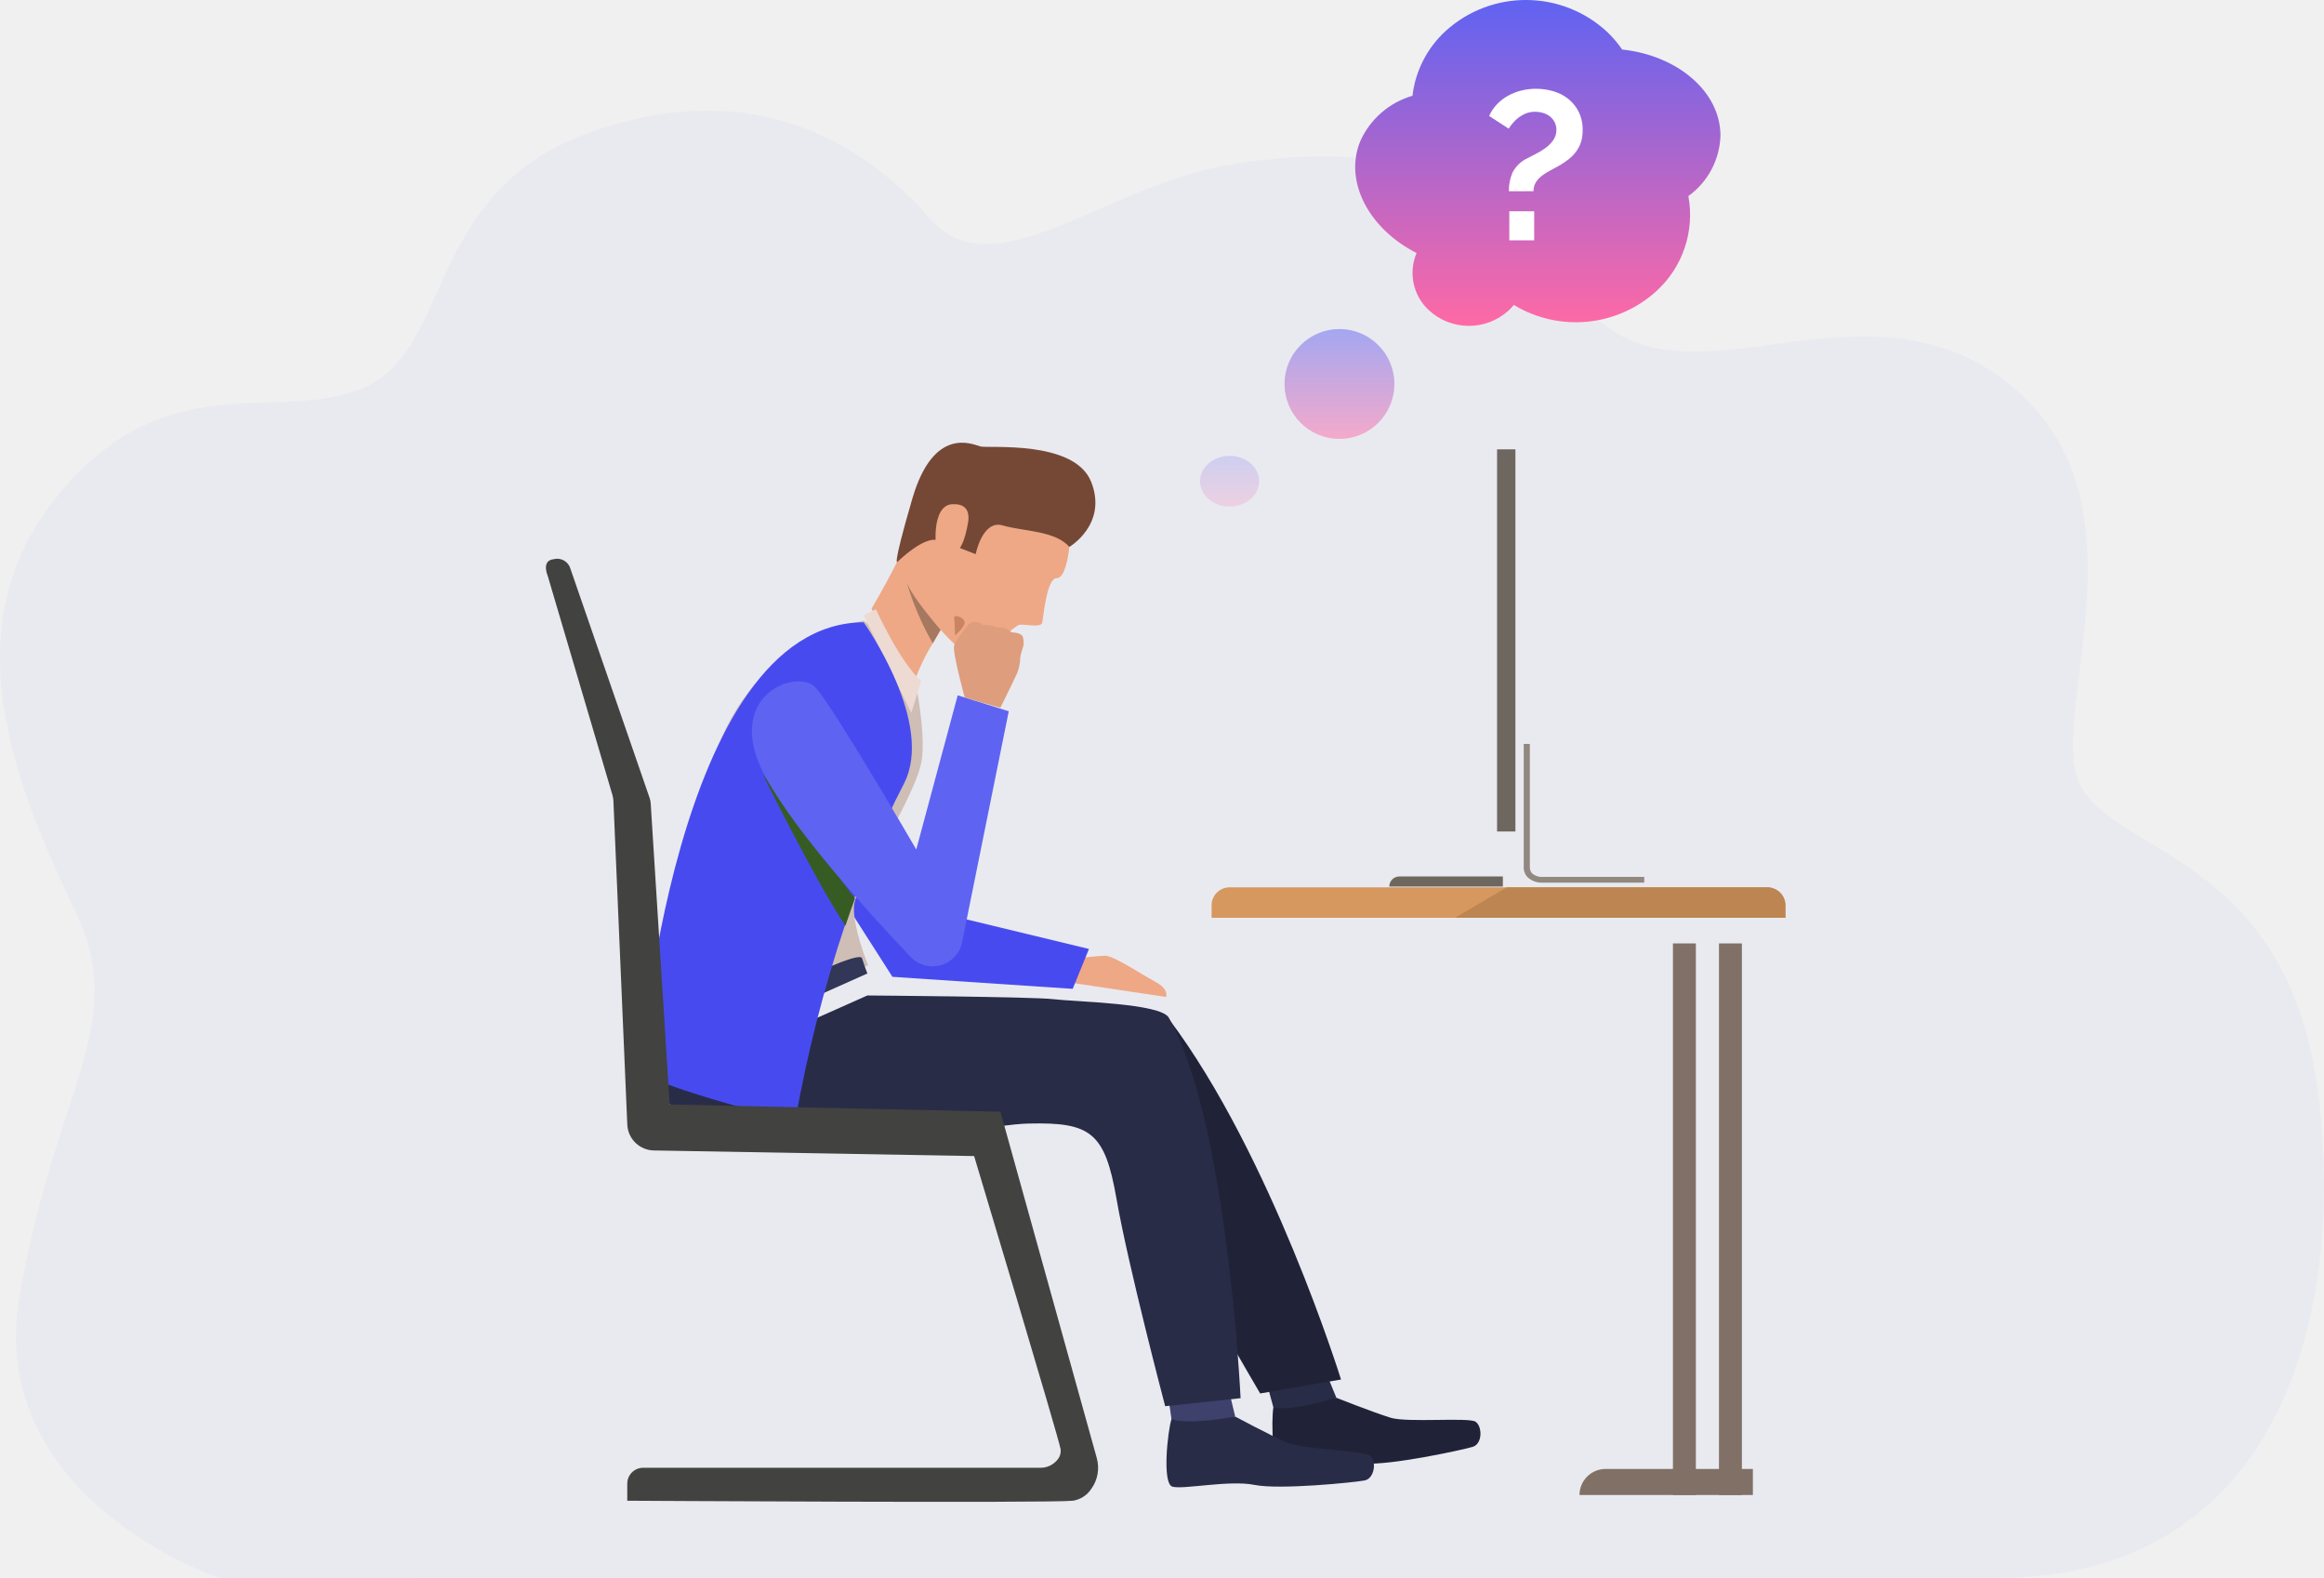
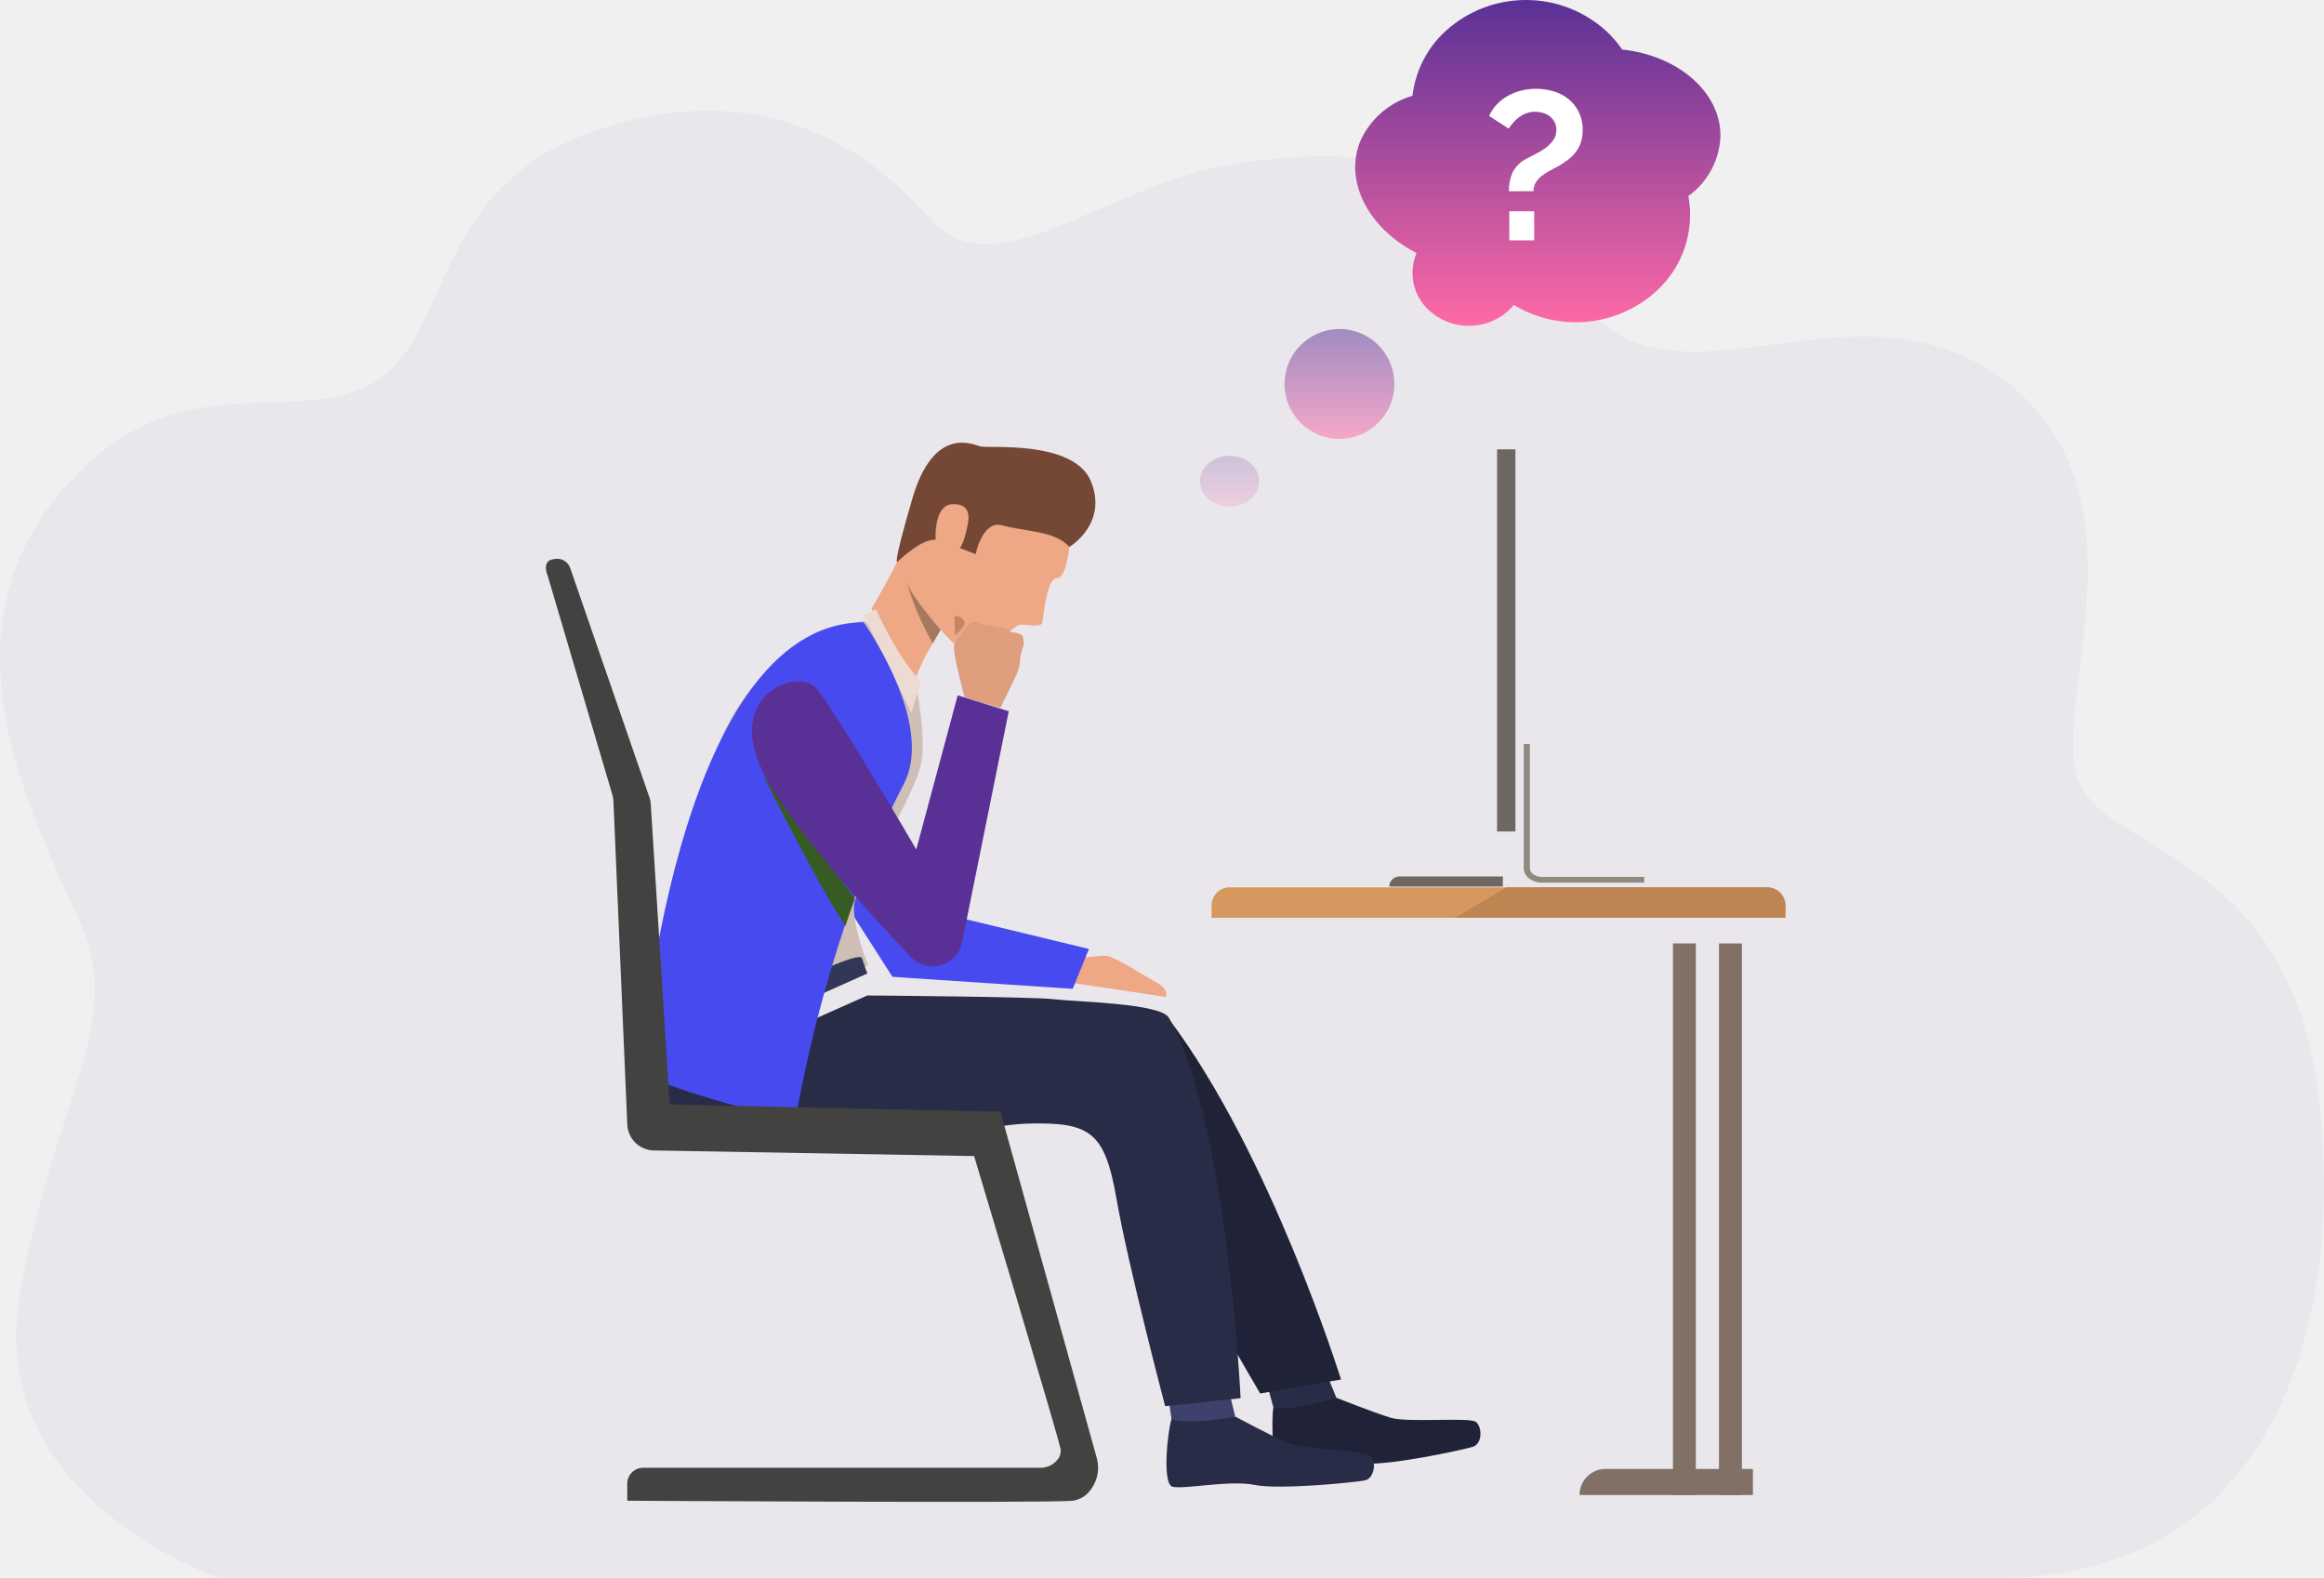
<svg xmlns="http://www.w3.org/2000/svg" width="275" height="186.666" viewBox="0 0 275 186.666">
  <defs>
    <linearGradient id="linear-gradient" x1="0.5" x2="0.5" y2="1" gradientUnits="objectBoundingBox">
-       <stop offset="0" stop-color="#5f63f2" />
+       <stop offset="0" stop-color="#593196" />
      <stop offset="1" stop-color="#ff69a5" />
    </linearGradient>
  </defs>
  <g id="Group_1585" data-name="Group 1585" transform="translate(-340 -616.5)">
-     <path id="Path_1010" data-name="Path 1010" d="M580.85,282.735s-27.8-9.3-23.618-33.439S570,217.378,564.125,204.6s-15.914-32.912-2.758-49.462,26.58-8.68,36.82-13.31,7.09-23.146,26.521-30.091,32.54,1.389,40.225,10.184,20.794-4.166,36.164-6.481,29.383-.926,40.232,15.276,31.926-2.778,49.867,9.722,7.625,35.646,9.167,46.294,24.829,8.433,28.781,38.242c3.508,26.46-4.513,57.755-37.948,57.755Z" transform="translate(-214.9 520.432)" fill="#5f63f2" opacity="0.05" />
+     <path id="Path_1010" data-name="Path 1010" d="M580.85,282.735s-27.8-9.3-23.618-33.439S570,217.378,564.125,204.6s-15.914-32.912-2.758-49.462,26.58-8.68,36.82-13.31,7.09-23.146,26.521-30.091,32.54,1.389,40.225,10.184,20.794-4.166,36.164-6.481,29.383-.926,40.232,15.276,31.926-2.778,49.867,9.722,7.625,35.646,9.167,46.294,24.829,8.433,28.781,38.242c3.508,26.46-4.513,57.755-37.948,57.755Z" transform="translate(-214.9 520.432)" fill="#593196" opacity="0.05" />
    <g id="Group_1584" data-name="Group 1584" transform="translate(404.603 616.5)">
      <path id="Path_521" data-name="Path 521" d="M2045.828,1564.455s.029-2.815-4.078-3.012c-4.717-.226-35.4-.425-35.4-.425l.2,2.995Z" transform="translate(-1992.736 -1431.411)" fill="#d6985e" />
      <g id="Group_515" data-name="Group 515" transform="translate(0 52.37)">
        <g id="Group_511" data-name="Group 511" transform="translate(11.169 0)">
          <g id="Group_482" data-name="Group 482" transform="translate(50.472 60.681)">
            <path id="Path_522" data-name="Path 522" d="M1903.891,1474.176c.112-.435.054-1.107-1.394-1.868s-4.676-2.953-5.786-3.012a30.628,30.628,0,0,0-3.245.32c-.449-.01-1.314,2.8-1.314,2.8Z" transform="translate(-1892.152 -1469.29)" fill="#eea886" />
          </g>
          <g id="Group_483" data-name="Group 483" transform="translate(19.361 37.246)">
            <path id="Path_523" data-name="Path 523" d="M1947.839,1333.1l9.675,17.852,19.849,4.791-1.923,4.719-21.333-1.422-10.468-16.373Z" transform="translate(-1943.64 -1333.103)" fill="#474bef" />
          </g>
          <g id="Group_486" data-name="Group 486" transform="translate(74.79 112.953)">
            <g id="Group_485" data-name="Group 485">
              <g id="Group_484" data-name="Group 484">
                <path id="Path_524" data-name="Path 524" d="M1690.906,1766.32s4.439,1.754,6.422,2.363,9.245-.076,10.051.47.84,2.608-.327,2.969-9.841,2.235-12.865,1.967-8.347,1.52-9.617,1.288-1.381-6.479-1.113-7.919S1690.906,1766.32,1690.906,1766.32Z" transform="translate(-1683.337 -1766.294)" fill="#202338" />
              </g>
            </g>
          </g>
          <g id="Group_489" data-name="Group 489" transform="translate(74.208 110.476)">
            <g id="Group_488" data-name="Group 488" transform="translate(0)">
              <g id="Group_487" data-name="Group 487">
                <path id="Path_525" data-name="Path 525" d="M1786.288,1751.478l1.021,2.5s-5.351,1.67-7.45,1.14l-.7-2.552Z" transform="translate(-1779.158 -1751.478)" fill="#292c47" />
              </g>
            </g>
          </g>
          <g id="Group_492" data-name="Group 492" transform="translate(62.257 114.797)">
            <g id="Group_491" data-name="Group 491" transform="translate(0)">
              <g id="Group_490" data-name="Group 490">
                <path id="Path_526" data-name="Path 526" d="M1762.28,1777.732s4.187,2.235,6.079,3.061,9.189.953,9.921,1.585.506,2.683-.7,2.912-10.054,1.124-13.023.522-8.48.58-9.712.209-.555-6.587-.107-7.987S1762.28,1777.732,1762.28,1777.732Z" transform="translate(-1754.146 -1777.323)" fill="#292c47" />
              </g>
            </g>
          </g>
          <g id="Group_495" data-name="Group 495" transform="translate(62.476 112.604)">
            <g id="Group_494" data-name="Group 494" transform="translate(0)">
              <g id="Group_493" data-name="Group 493">
                <path id="Path_527" data-name="Path 527" d="M1853.685,1764.207l.626,2.6s-5.524,1.063-7.541.3l-.374-2.612Z" transform="translate(-1846.396 -1764.207)" fill="#3d416b" />
              </g>
            </g>
          </g>
          <g id="Group_496" data-name="Group 496" transform="translate(2.294 65.76)">
            <path id="Path_528" data-name="Path 528" d="M1801.566,1484.047s19.091.147,21.432.437c2.537.314,12.132.408,13.331,2,12.107,16.09,20.347,42.622,20.347,42.622l-9.568,1.65s-9.253-15.7-13.129-23.861c-3.48-7.324-6.457-9.206-13.765-9.045s-30.679-1.249-44.154-2.711Z" transform="translate(-1776.059 -1484.047)" fill="#202338" />
          </g>
          <g id="Group_497" data-name="Group 497" transform="translate(1.927 21.045)">
            <path id="Path_529" data-name="Path 529" d="M2084.159,1243.478s1.873,7.718,1.414,11.972-7.685,14.921-8.029,17.29,1.633,7.266,1.633,7.266l-25.019,10.881a138.72,138.72,0,0,1,1.07-14.884c1.028-8.077,4.267-14.468,5.4-19.033a23.377,23.377,0,0,1,18.024-17.741Z" transform="translate(-2054.157 -1239.23)" fill="#cfbeb6" />
          </g>
          <g id="Group_498" data-name="Group 498" transform="translate(1.927 65.39)">
            <path id="Path_530" data-name="Path 530" d="M1867.749,1481.834s19.662.147,22,.437c2.537.314,12.7.466,13.67,2.189,6.937,12.268,8.495,45.013,8.495,45.013l-8.925.945s-4.385-16.619-5.76-24.534-3.095-9.066-10.4-8.9-35.929,7.322-44.015-4.053Z" transform="translate(-1842.813 -1481.834)" fill="#292c47" />
          </g>
          <g id="Group_499" data-name="Group 499" transform="translate(31.181 0.835)">
            <path id="Path_531" data-name="Path 531" d="M1975.815,1138.2s-.233,4.733-1.606,4.715c-1.134-.015-1.552,4.523-1.679,5.231s-2.155.13-2.765.288-4.621,4.071-6.159,3.39-6.709-6.505-7.377-9.248,2.892-11.419,6.2-14.061S1976.185,1129.915,1975.815,1138.2Z" transform="translate(-1956.147 -1127.715)" fill="#eea886" />
          </g>
          <g id="Group_500" data-name="Group 500" transform="translate(27.358 6.314)">
            <path id="Path_532" data-name="Path 532" d="M2047.72,1175.336s-.236.38-.589.973c-.26.436-.585.988-.927,1.588a24.15,24.15,0,0,0-2.211,4.629c-.44,1.9-5.033-8.738-5.033-8.738a91.1,91.1,0,0,0,5.964-11.992C2047.564,1155.24,2047.72,1175.336,2047.72,1175.336Z" transform="translate(-2038.959 -1160.481)" fill="#eea886" />
          </g>
          <g id="Group_501" data-name="Group 501" transform="translate(30.337)">
            <path id="Path_533" data-name="Path 533" d="M1959.779,1135.05s4.563-2.678,2.589-7.689-12.2-3.944-13.118-4.2-5.52-2.48-8.052,6.183-1.721,7.438-1.721,7.438,3.067-3.016,4.691-2.524c1.763.534,4.528,1.649,4.528,1.649s.8-4.106,3.2-3.4S1958.13,1133.112,1959.779,1135.05Z" transform="translate(-1939.353 -1122.72)" fill="#754836" />
          </g>
          <g id="Group_502" data-name="Group 502" transform="translate(34.933 7.27)">
            <path id="Path_534" data-name="Path 534" d="M2027.474,1168.939c.109-.564.772-2.875-1.772-2.733s-2,5.513-1.713,5.739S2026.56,1173.682,2027.474,1168.939Z" transform="translate(-2023.736 -1166.2)" fill="#eea886" />
          </g>
          <g id="Group_503" data-name="Group 503" transform="translate(31.525 16.555)">
            <path id="Path_535" data-name="Path 535" d="M2046.275,1227.314c-.26.437-.585.987-.927,1.588a33.527,33.527,0,0,1-3.078-7.175C2042.9,1223.436,2046.275,1227.314,2046.275,1227.314Z" transform="translate(-2042.271 -1221.727)" fill="#a77860" />
          </g>
          <g id="Group_504" data-name="Group 504" transform="translate(37.127 20.506)">
            <path id="Path_536" data-name="Path 536" d="M2026.406,1247.657s-.033-1.577-.1-2.06,1.02-.157,1.221.405S2026.406,1247.657,2026.406,1247.657Z" transform="translate(-2026.299 -1245.362)" fill="#c98462" />
          </g>
          <g id="Group_505" data-name="Group 505" transform="translate(37.104 21.199)">
            <path id="Path_537" data-name="Path 537" d="M1995.148,1245.269a3.032,3.032,0,0,1,.091,1.025s-.2.6-.311,1.036a2.775,2.775,0,0,0-.072.339,5.581,5.581,0,0,1-.348,1.856c-.331.777-2.012,4.159-2.012,4.159l-2.368-.658-1.862-.592s-1.466-5.338-1.246-6.1a2,2,0,0,1,.075-.212,7.473,7.473,0,0,1,.891-1.3c.064-.115.781-1.217,1.188-1.271a1.393,1.393,0,0,1,1.247.36,3.4,3.4,0,0,1,1.739.287,2.079,2.079,0,0,1,1.654.568S1994.867,1244.746,1995.148,1245.269Z" transform="translate(-1986.997 -1243.531)" fill="#de9d7d" />
          </g>
          <g id="Group_506" data-name="Group 506" transform="translate(26.422 19.701)">
            <path id="Path_538" data-name="Path 538" d="M2056.614,1234.888s2.893,6.337,5.366,8.486l-1.167,3.77-5.646-11.53Z" transform="translate(-2055.166 -1234.888)" fill="#eddad3" />
          </g>
          <g id="Group_507" data-name="Group 507" transform="translate(18.536 60.85)">
            <path id="Path_539" data-name="Path 539" d="M2099.3,1472.2s-.36-.906-.634-1.8-7.693,2.78-7.693,2.78l1.785,1.94Z" transform="translate(-2090.969 -1470.261)" fill="#323657" />
          </g>
          <g id="Group_508" data-name="Group 508" transform="translate(0 21.242)">
            <path id="Path_540" data-name="Path 540" d="M2092.535,1258.344c-.707,1.36-1.381,2.741-2.021,4.132h0c-1.409,3.059-2.661,6.168-3.766,9.211q-.592,1.627-1.128,3.224a160.43,160.43,0,0,0-5.955,23.413s-15.93-3.983-18.31-5.956c0,0,3.883-53.006,26.422-53.138h0C2087.916,1239.429,2096.248,1251.2,2092.535,1258.344Z" transform="translate(-2061.354 -1239.23)" fill="#474bef" />
          </g>
          <g id="Group_509" data-name="Group 509" transform="translate(14.477 39.205)">
            <path id="Path_541" data-name="Path 541" d="M2110.143,1360.047q-.592,1.626-1.128,3.224c-3.507-5.213-9.693-17.745-9.789-17.94Z" transform="translate(-2099.226 -1345.331)" fill="#375c23" />
          </g>
          <g id="Group_510" data-name="Group 510" transform="translate(13.199 28.235)">
-             <path id="Path_542" data-name="Path 542" d="M2021.314,1283.192l6.043,1.885-5.576,27.591a3.581,3.581,0,0,1-6.032,1.473c-5.205-5.484-13.456-14.63-17.065-21.087-5.475-9.8,3.661-13.207,5.854-10.739s11.874,19.111,11.874,19.111Z" transform="translate(-1996.961 -1281.543)" fill="#5f63f2" />
+             <path id="Path_542" data-name="Path 542" d="M2021.314,1283.192l6.043,1.885-5.576,27.591a3.581,3.581,0,0,1-6.032,1.473c-5.205-5.484-13.456-14.63-17.065-21.087-5.475-9.8,3.661-13.207,5.854-10.739s11.874,19.111,11.874,19.111Z" transform="translate(-1996.961 -1281.543)" fill="#593196" />
          </g>
        </g>
        <path id="Path_543" data-name="Path 543" d="M1940.441,1206.2l9.361,27.088a2.422,2.422,0,0,1,.128.638l2.245,35.618,39.138.86,11.4,40.965a4.256,4.256,0,0,1-.63,3.625,3.186,3.186,0,0,1-2.2,1.428c-2.481.3-52.727,0-52.727,0v-2.049a1.881,1.881,0,0,1,1.912-1.849h46.973a2.553,2.553,0,0,0,1.995-.925,1.61,1.61,0,0,0,.4-1.267c-.207-1.306-10.235-34.682-10.235-34.682l-37.844-.662a3.206,3.206,0,0,1-3.195-3.016l-1.644-38.325a3.03,3.03,0,0,0-.12-.719l-7.65-25.9s-.8-1.805.672-1.98A1.635,1.635,0,0,1,1940.441,1206.2Z" transform="translate(-1937.535 -1191.263)" fill="#424240" />
        <path id="Path_544" data-name="Path 544" d="M1505.811,1425.752v1.338h67.9v-1.338a2.138,2.138,0,0,0-1.994-2.258H1507.8A2.139,2.139,0,0,0,1505.811,1425.752Z" transform="translate(-1427.044 -1370.893)" fill="#d6985e" />
        <path id="Rectangle_91" data-name="Rectangle 91" d="M3.083,0H20.518a0,0,0,0,1,0,0V3.083a0,0,0,0,1,0,0H0a0,0,0,0,1,0,0v0A3.083,3.083,0,0,1,3.083,0Z" transform="translate(122.3 121.401)" fill="#807066" />
        <rect id="Rectangle_92" data-name="Rectangle 92" width="2.712" height="65.253" transform="translate(138.804 59.232)" fill="#807066" />
        <rect id="Rectangle_93" data-name="Rectangle 93" width="2.712" height="65.253" transform="translate(133.356 59.232)" fill="#807066" />
        <rect id="Rectangle_94" data-name="Rectangle 94" width="2.171" height="45.207" transform="translate(112.546 0.785)" fill="#6e6760" />
        <g id="Group_512" data-name="Group 512" transform="translate(115.703 35.63)">
          <path id="Path_545" data-name="Path 545" d="M1601.964,1341.762H1613.9v-.68h-11.941a1.791,1.791,0,0,1-1.331-.413,1.051,1.051,0,0,1-.265-.78l0-.022v-14.515h-.724v14.479a1.708,1.708,0,0,0,.438,1.281A2.473,2.473,0,0,0,1601.964,1341.762Z" transform="translate(-1599.641 -1325.353)" fill="#918880" />
        </g>
        <path id="Rectangle_95" data-name="Rectangle 95" d="M1.191,0H13.44a0,0,0,0,1,0,0V1.191a0,0,0,0,1,0,0H0a0,0,0,0,1,0,0v0A1.191,1.191,0,0,1,1.191,0Z" transform="translate(99.792 51.31)" fill="#6e6760" />
        <path id="Path_546" data-name="Path 546" d="M1505.811,1427.09h39.09v-1.338a2.162,2.162,0,0,0-2.051-2.258h-30.918Z" transform="translate(-1398.234 -1370.893)" fill="#bc8551" />
      </g>
      <g id="Group_1583" data-name="Group 1583" transform="translate(77.698 0)">
        <ellipse id="Ellipse_110" data-name="Ellipse 110" cx="3.5" cy="3" rx="3.5" ry="3" transform="translate(-0.302 53.924)" opacity="0.2" fill="url(#linear-gradient)" />
        <circle id="Ellipse_111" data-name="Ellipse 111" cx="6.5" cy="6.5" r="6.5" transform="translate(9.698 38.924)" opacity="0.5" fill="url(#linear-gradient)" />
        <path id="Path_1008" data-name="Path 1008" d="M916.276,89.427c.016-5.205-5.05-9.519-11.638-10.22a12.915,12.915,0,0,0-1.78-2.092,14.13,14.13,0,0,0-19.1-.1,12.343,12.343,0,0,0-3.93,7.665,9.718,9.718,0,0,0-6.2,5.429c-1.9,4.754,1.053,10.3,6.688,13.175a6,6,0,0,0,1.445,6.754,6.981,6.981,0,0,0,9.438.048,6.437,6.437,0,0,0,.621-.666,14.172,14.172,0,0,0,16.857-1.619,12.194,12.194,0,0,0,3.8-11.257A9.161,9.161,0,0,0,916.276,89.427Z" transform="translate(-854.993 -73.349)" fill="url(#linear-gradient)" />
        <g id="Group_516" data-name="Group 516" transform="translate(33.908 10.511)">
          <path id="Path_563" data-name="Path 563" d="M1633.9,844.007a5.431,5.431,0,0,1,.424-2.194,3.752,3.752,0,0,1,1.751-1.7q.4-.224.982-.511a8.106,8.106,0,0,0,1.141-.685,4.043,4.043,0,0,0,.942-.935,2.064,2.064,0,0,0,.385-1.234,1.935,1.935,0,0,0-.212-.922,2.138,2.138,0,0,0-.557-.673,2.367,2.367,0,0,0-.809-.411,3.312,3.312,0,0,0-.942-.137,2.891,2.891,0,0,0-1.061.187,3.684,3.684,0,0,0-.862.474,4.123,4.123,0,0,0-.69.648,7.158,7.158,0,0,0-.517.685l-2.308-1.5a4.8,4.8,0,0,1,.915-1.371,5.554,5.554,0,0,1,1.3-1.01,6.324,6.324,0,0,1,1.579-.623,7.218,7.218,0,0,1,1.751-.212,7.372,7.372,0,0,1,1.99.274,5.175,5.175,0,0,1,1.765.872,4.58,4.58,0,0,1,1.274,1.533,4.741,4.741,0,0,1,.491,2.231,4.546,4.546,0,0,1-.2,1.408,3.818,3.818,0,0,1-.571,1.109,4.8,4.8,0,0,1-.875.9,9.94,9.94,0,0,1-1.141.773q-.531.3-1.061.573a6.444,6.444,0,0,0-.969.611,3.035,3.035,0,0,0-.716.773,1.931,1.931,0,0,0-.279,1.059Zm.053,5.808v-3.44h2.945v3.44Z" transform="translate(-1631.565 -831.893)" fill="#fff" />
        </g>
      </g>
    </g>
  </g>
</svg>
